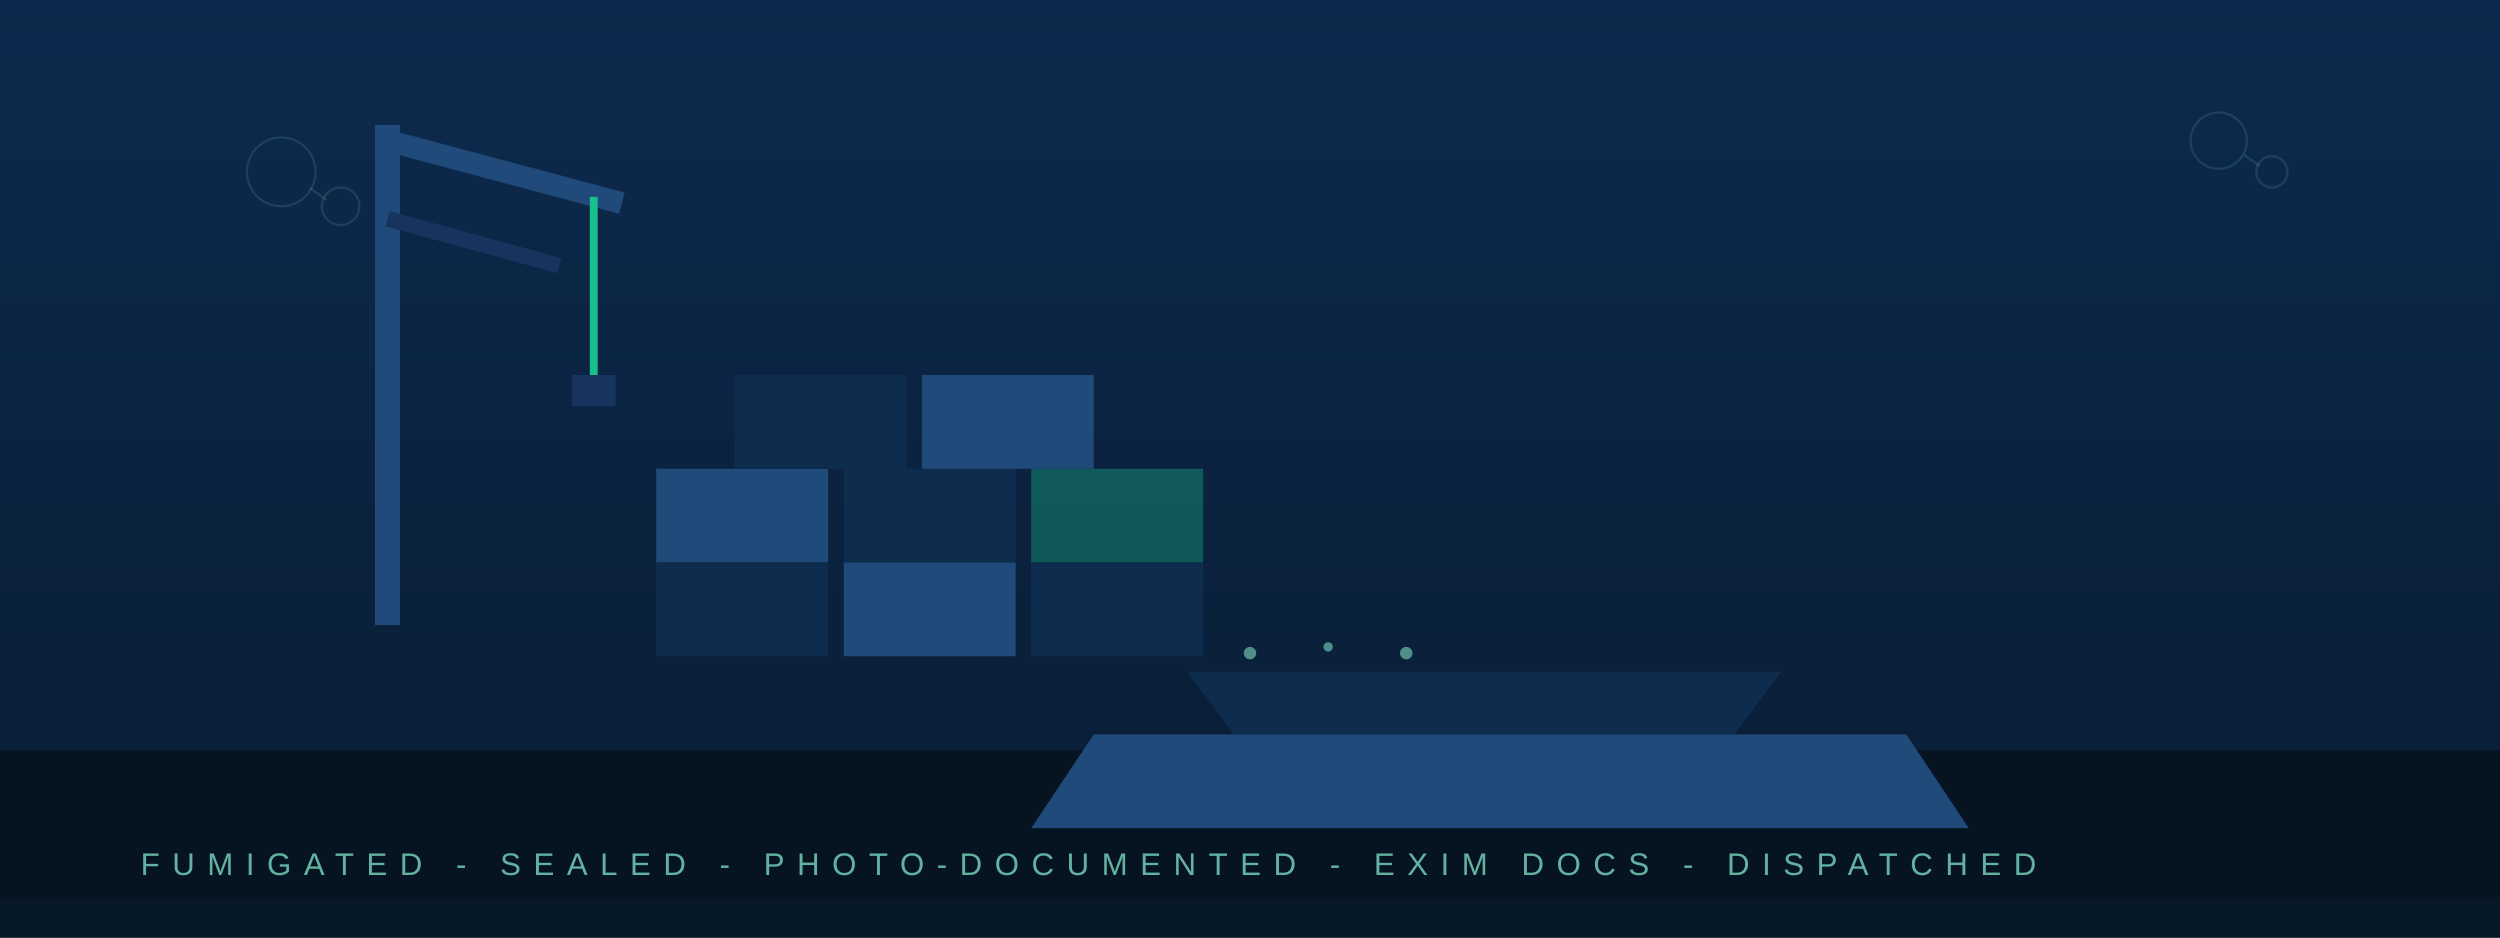
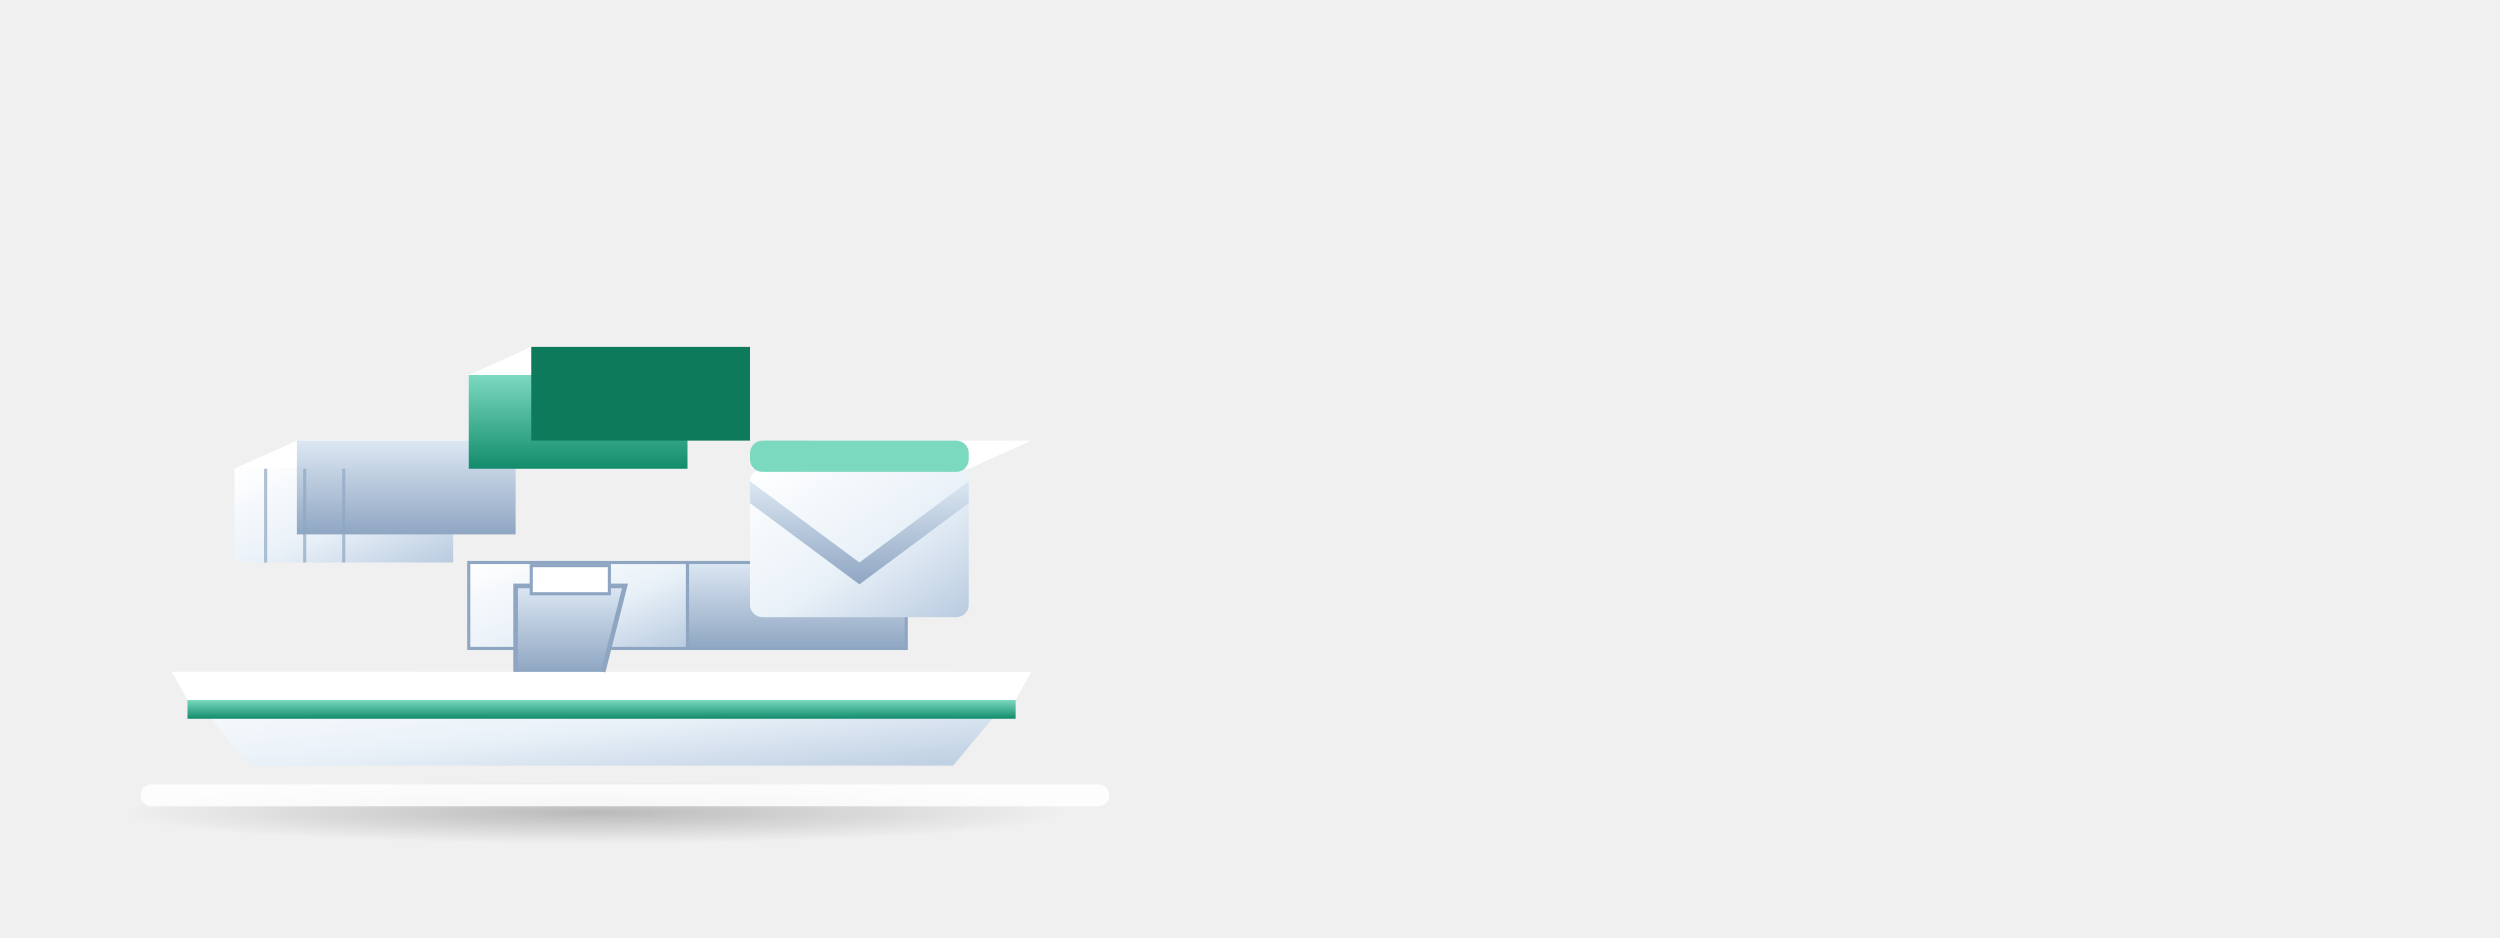
- <svg xmlns="http://www.w3.org/2000/svg" viewBox="0 0 1600 600" preserveAspectRatio="xMidYMid slice">
+ <svg xmlns="http://www.w3.org/2000/svg" viewBox="0 0 1600 600" preserveAspectRatio="xMidYMid meet">
  <defs>
-     <linearGradient id="s" x1="0" y1="0" x2="0" y2="1">
-       <stop offset="0" stop-color="#0D2A4E" />
-       <stop offset="1" stop-color="#091C33" />
+     <linearGradient id="mw" x1="0" y1="0" x2="1" y2="1">
+       <stop offset="0" stop-color="#FFFFFF" />
+       <stop offset=".55" stop-color="#E9F1F8" />
+       <stop offset="1" stop-color="#B9CBE0" />
    </linearGradient>
+     <linearGradient id="mwD" x1="0" y1="0" x2="0" y2="1">
+       <stop offset="0" stop-color="#DCE7F3" />
+       <stop offset="1" stop-color="#8FA6C2" />
+     </linearGradient>
+     <linearGradient id="liq" x1="0" y1="0" x2="0" y2="1">
+       <stop offset="0" stop-color="#7BD9C0" />
+       <stop offset="1" stop-color="#128C6B" />
+     </linearGradient>
+     <radialGradient id="sh" cx=".5" cy=".5" r=".5">
+       <stop offset="0" stop-color="#000" stop-opacity=".45" />
+       <stop offset="1" stop-color="#000" stop-opacity="0" />
+     </radialGradient>
  </defs>
-   <rect width="1600" height="600" fill="url(#s)" />
-   <g stroke="#7BD9C0" stroke-opacity=".15" stroke-width="1.4" fill="none">
-     <circle cx="180" cy="110" r="22" />
-     <circle cx="218" cy="132" r="12" />
-     <line x1="198" y1="120" x2="209" y2="128" />
-     <circle cx="1420" cy="90" r="18" />
-     <circle cx="1454" cy="110" r="10" />
-     <line x1="1436" y1="99" x2="1446" y2="106" />
+   <g fill="url(#sh)" opacity=".5">
+     <ellipse cx="380" cy="520" rx="300" ry="20" />
  </g>
  <g>
-     <rect x="240" y="80" width="16" height="320" fill="#1f4a7a" />
-     <path d="M248 90l150 40" stroke="#1f4a7a" stroke-width="14" />
-     <path d="M248 140l110 30" stroke="#16345E" stroke-width="10" />
-     <line x1="380" y1="126" x2="380" y2="240" stroke="#19C08D" stroke-width="5" />
-     <rect x="366" y="240" width="28" height="20" fill="#16345E" />
+     <polygon points="150,300 190,282 330,282 290,300" fill="#FFFFFF" />
+     <rect x="150" y="300" width="140" height="60" fill="url(#mw)" />
+     <rect x="190" y="282" width="140" height="60" fill="url(#mwD)" />
+     <line x1="170" y1="300" x2="170" y2="360" stroke="#8FA6C2" stroke-width="2" opacity=".7" />
+     <line x1="195" y1="300" x2="195" y2="360" stroke="#8FA6C2" stroke-width="2" opacity=".7" />
+     <line x1="220" y1="300" x2="220" y2="360" stroke="#8FA6C2" stroke-width="2" opacity=".7" />
+     <polygon points="300,240 340,222 480,222 440,240" fill="#FFFFFF" />
+     <rect x="300" y="240" width="140" height="60" fill="url(#liq)" />
+     <rect x="340" y="222" width="140" height="60" fill="#0E7A5C" />
+     <rect x="300" y="360" width="140" height="55" fill="url(#mw)" stroke="#8FA6C2" stroke-width="2" />
+     <rect x="440" y="360" width="140" height="55" fill="url(#mwD)" stroke="#8FA6C2" stroke-width="2" />
  </g>
  <g>
-     <rect x="420" y="300" width="110" height="60" fill="#1f4a7a" />
-     <rect x="420" y="360" width="110" height="60" fill="#0e2c4e" />
-     <rect x="540" y="300" width="110" height="60" fill="#0e2c4e" />
-     <rect x="540" y="360" width="110" height="60" fill="#1f4a7a" />
-     <rect x="660" y="300" width="110" height="60" fill="#19C08D" opacity=".35" />
-     <rect x="660" y="360" width="110" height="60" fill="#0e2c4e" />
-     <rect x="470" y="240" width="110" height="60" fill="#0e2c4e" />
-     <rect x="590" y="240" width="110" height="60" fill="#1f4a7a" />
+     <polygon points="110,430 660,430 610,490 160,490" fill="url(#mw)" />
+     <polygon points="110,430 660,430 650,448 120,448" fill="#FFFFFF" />
+     <rect x="120" y="448" width="530" height="12" fill="url(#liq)" />
+     <path d="M330 430v-55h70l-14 55" fill="url(#mwD)" stroke="#8FA6C2" stroke-width="3" />
+     <rect x="340" y="362" width="50" height="18" fill="#FFFFFF" stroke="#8FA6C2" stroke-width="2" />
  </g>
-   <g fill="#06121f" opacity=".9">
-     <rect x="0" y="480" width="1600" height="120" />
+   <g>
+     <polygon points="480,300 520,282 660,282 620,300" fill="#FFFFFF" />
+     <rect x="480" y="300" width="140" height="95" rx="8" fill="url(#mw)" />
+     <polygon points="480,308 550,360 620,308 620,322 550,374 480,322" fill="url(#mwD)" />
+     <rect x="480" y="282" width="140" height="20" rx="8" fill="#7BD9C0" />
  </g>
-   <path d="M700 470h520l40 60H660z" fill="#1f4a7a" />
-   <path d="M760 430h380l-30 40H790z" fill="#0e2c4e" />
-   <g fill="#7BD9C0" opacity=".6">
-     <circle cx="800" cy="418" r="4" />
-     <circle cx="850" cy="414" r="3" />
-     <circle cx="900" cy="418" r="4" />
-   </g>
-   <text x="90" y="560" font-family="Arial" font-size="20" letter-spacing="8" fill="#7BD9C0" opacity=".8">FUMIGATED - SEALED - PHOTO-DOCUMENTED - EXIM DOCS - DISPATCHED</text>
-   <rect x="0" y="575" width="1600" height="25" fill="#071829" />
+   <rect x="90" y="502" width="620" height="14" rx="7" fill="#FFFFFF" opacity=".85" />
</svg>
